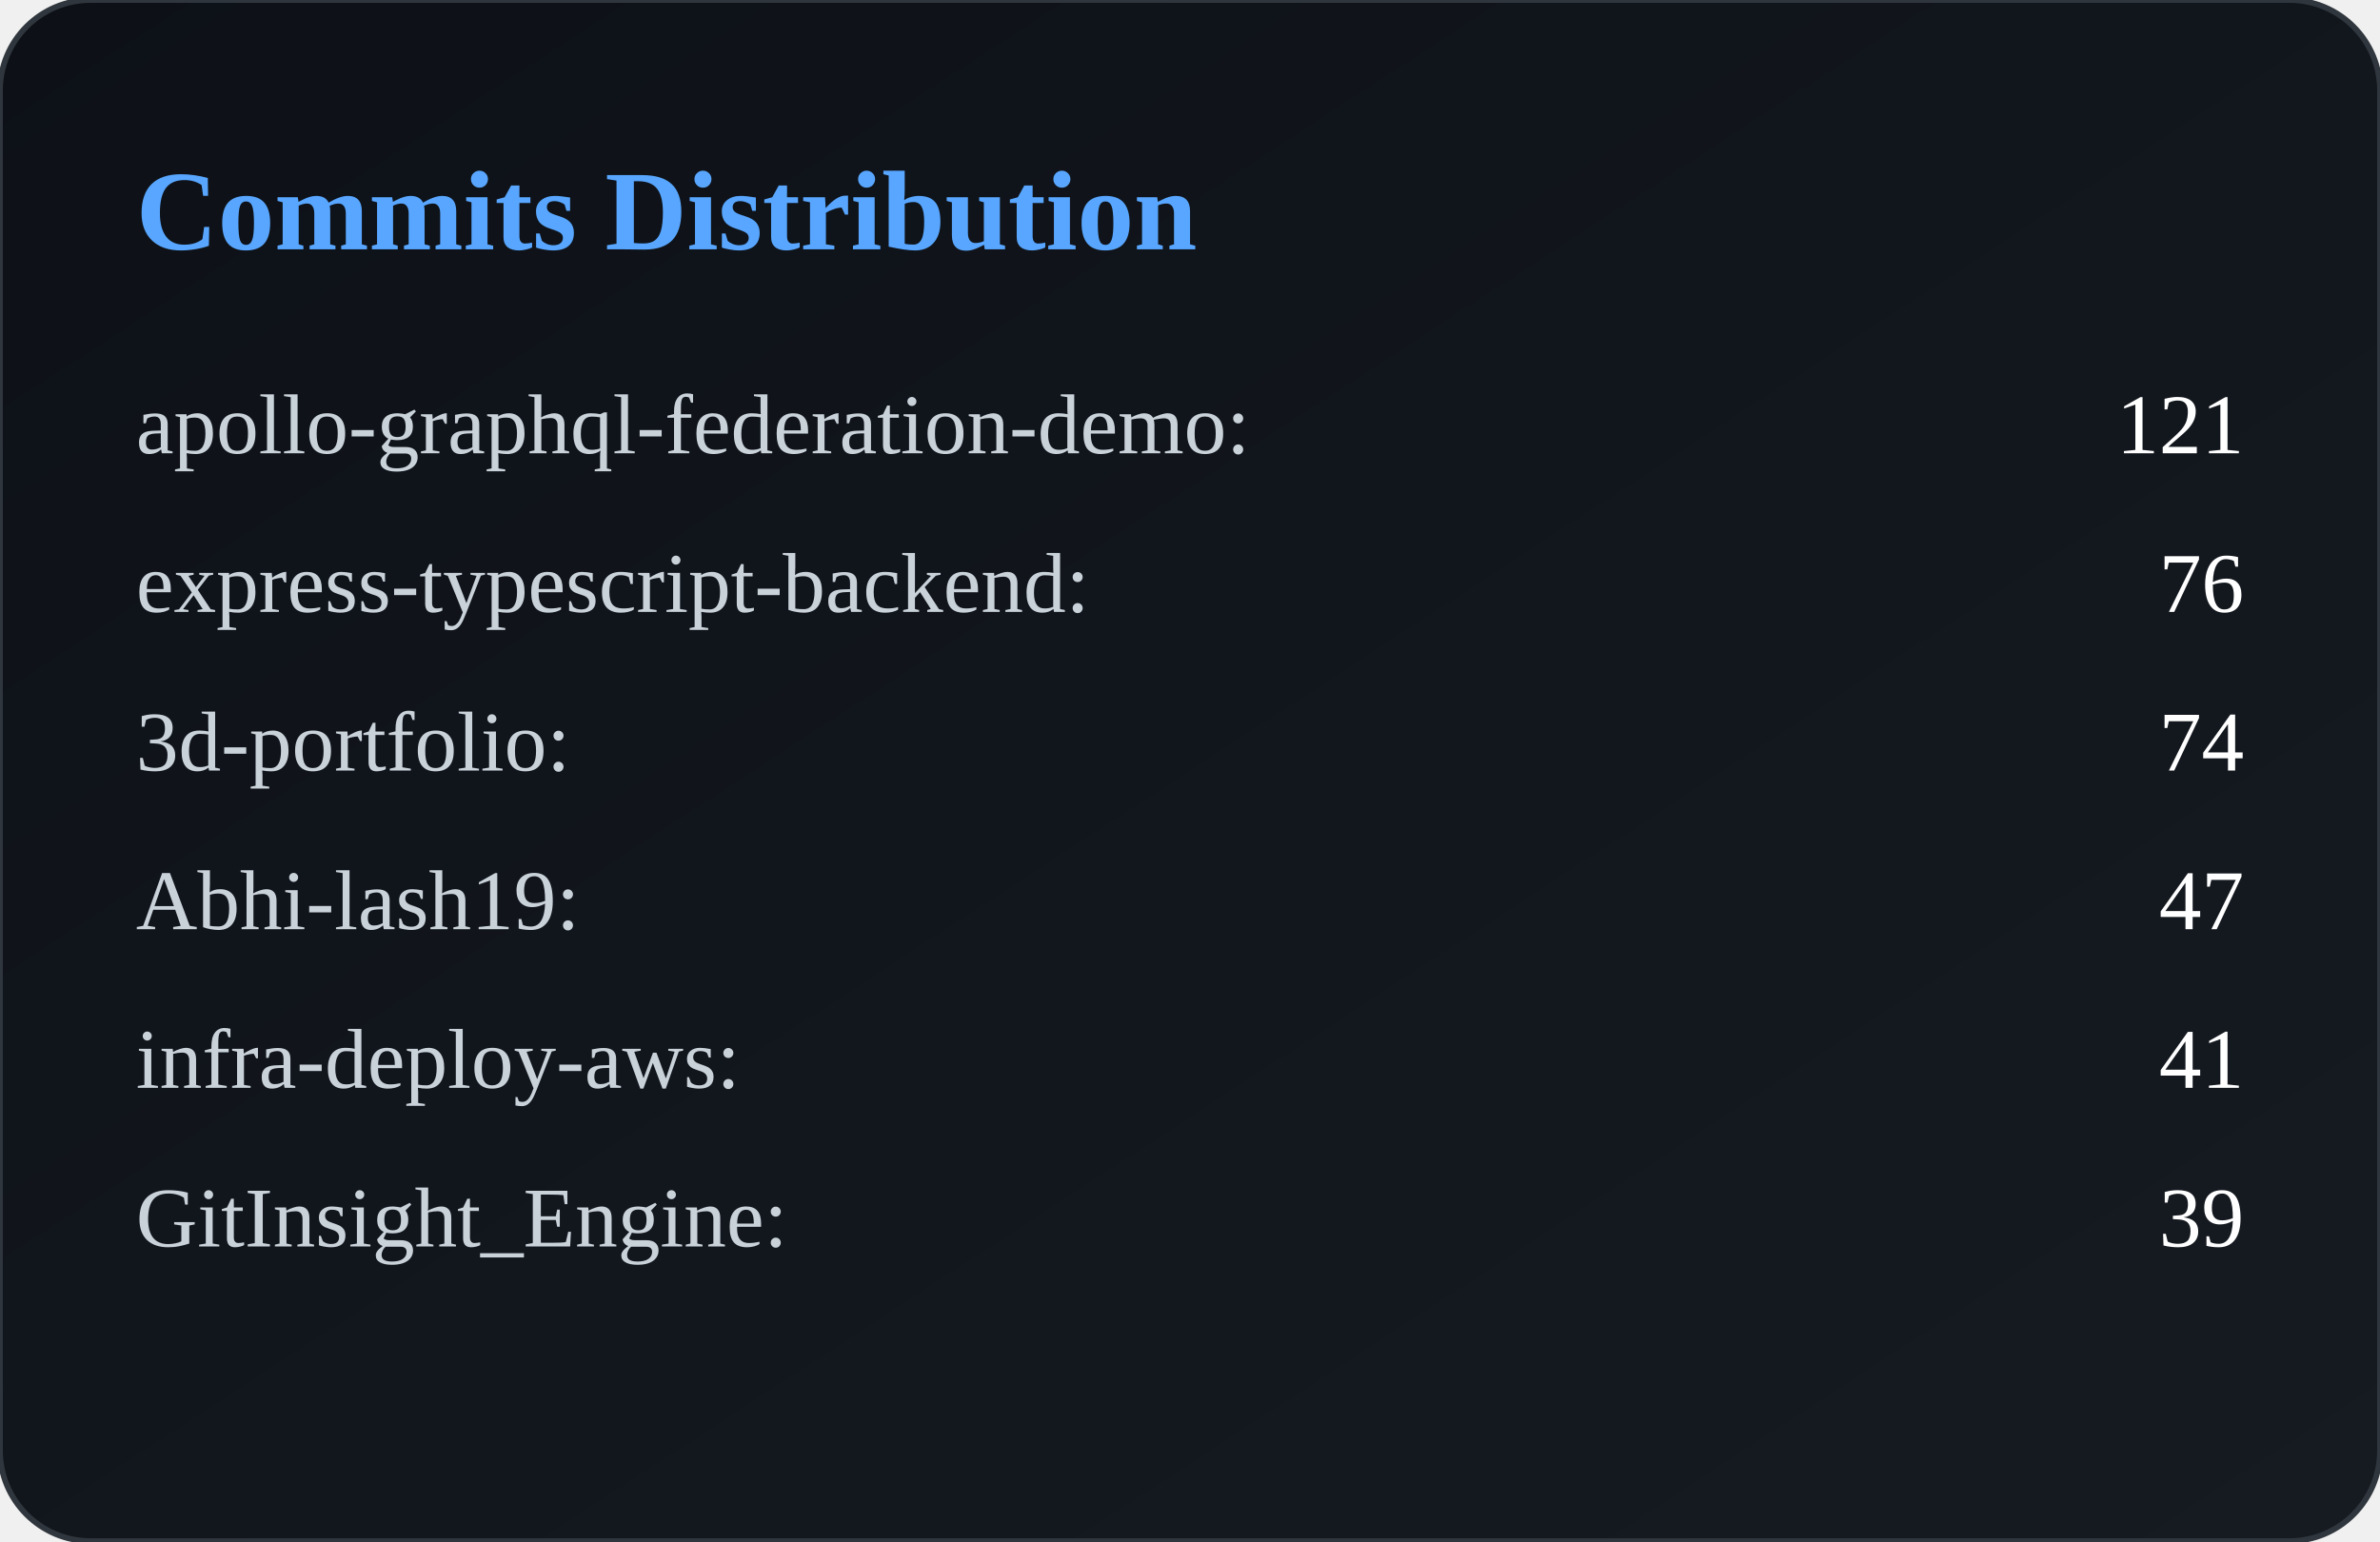
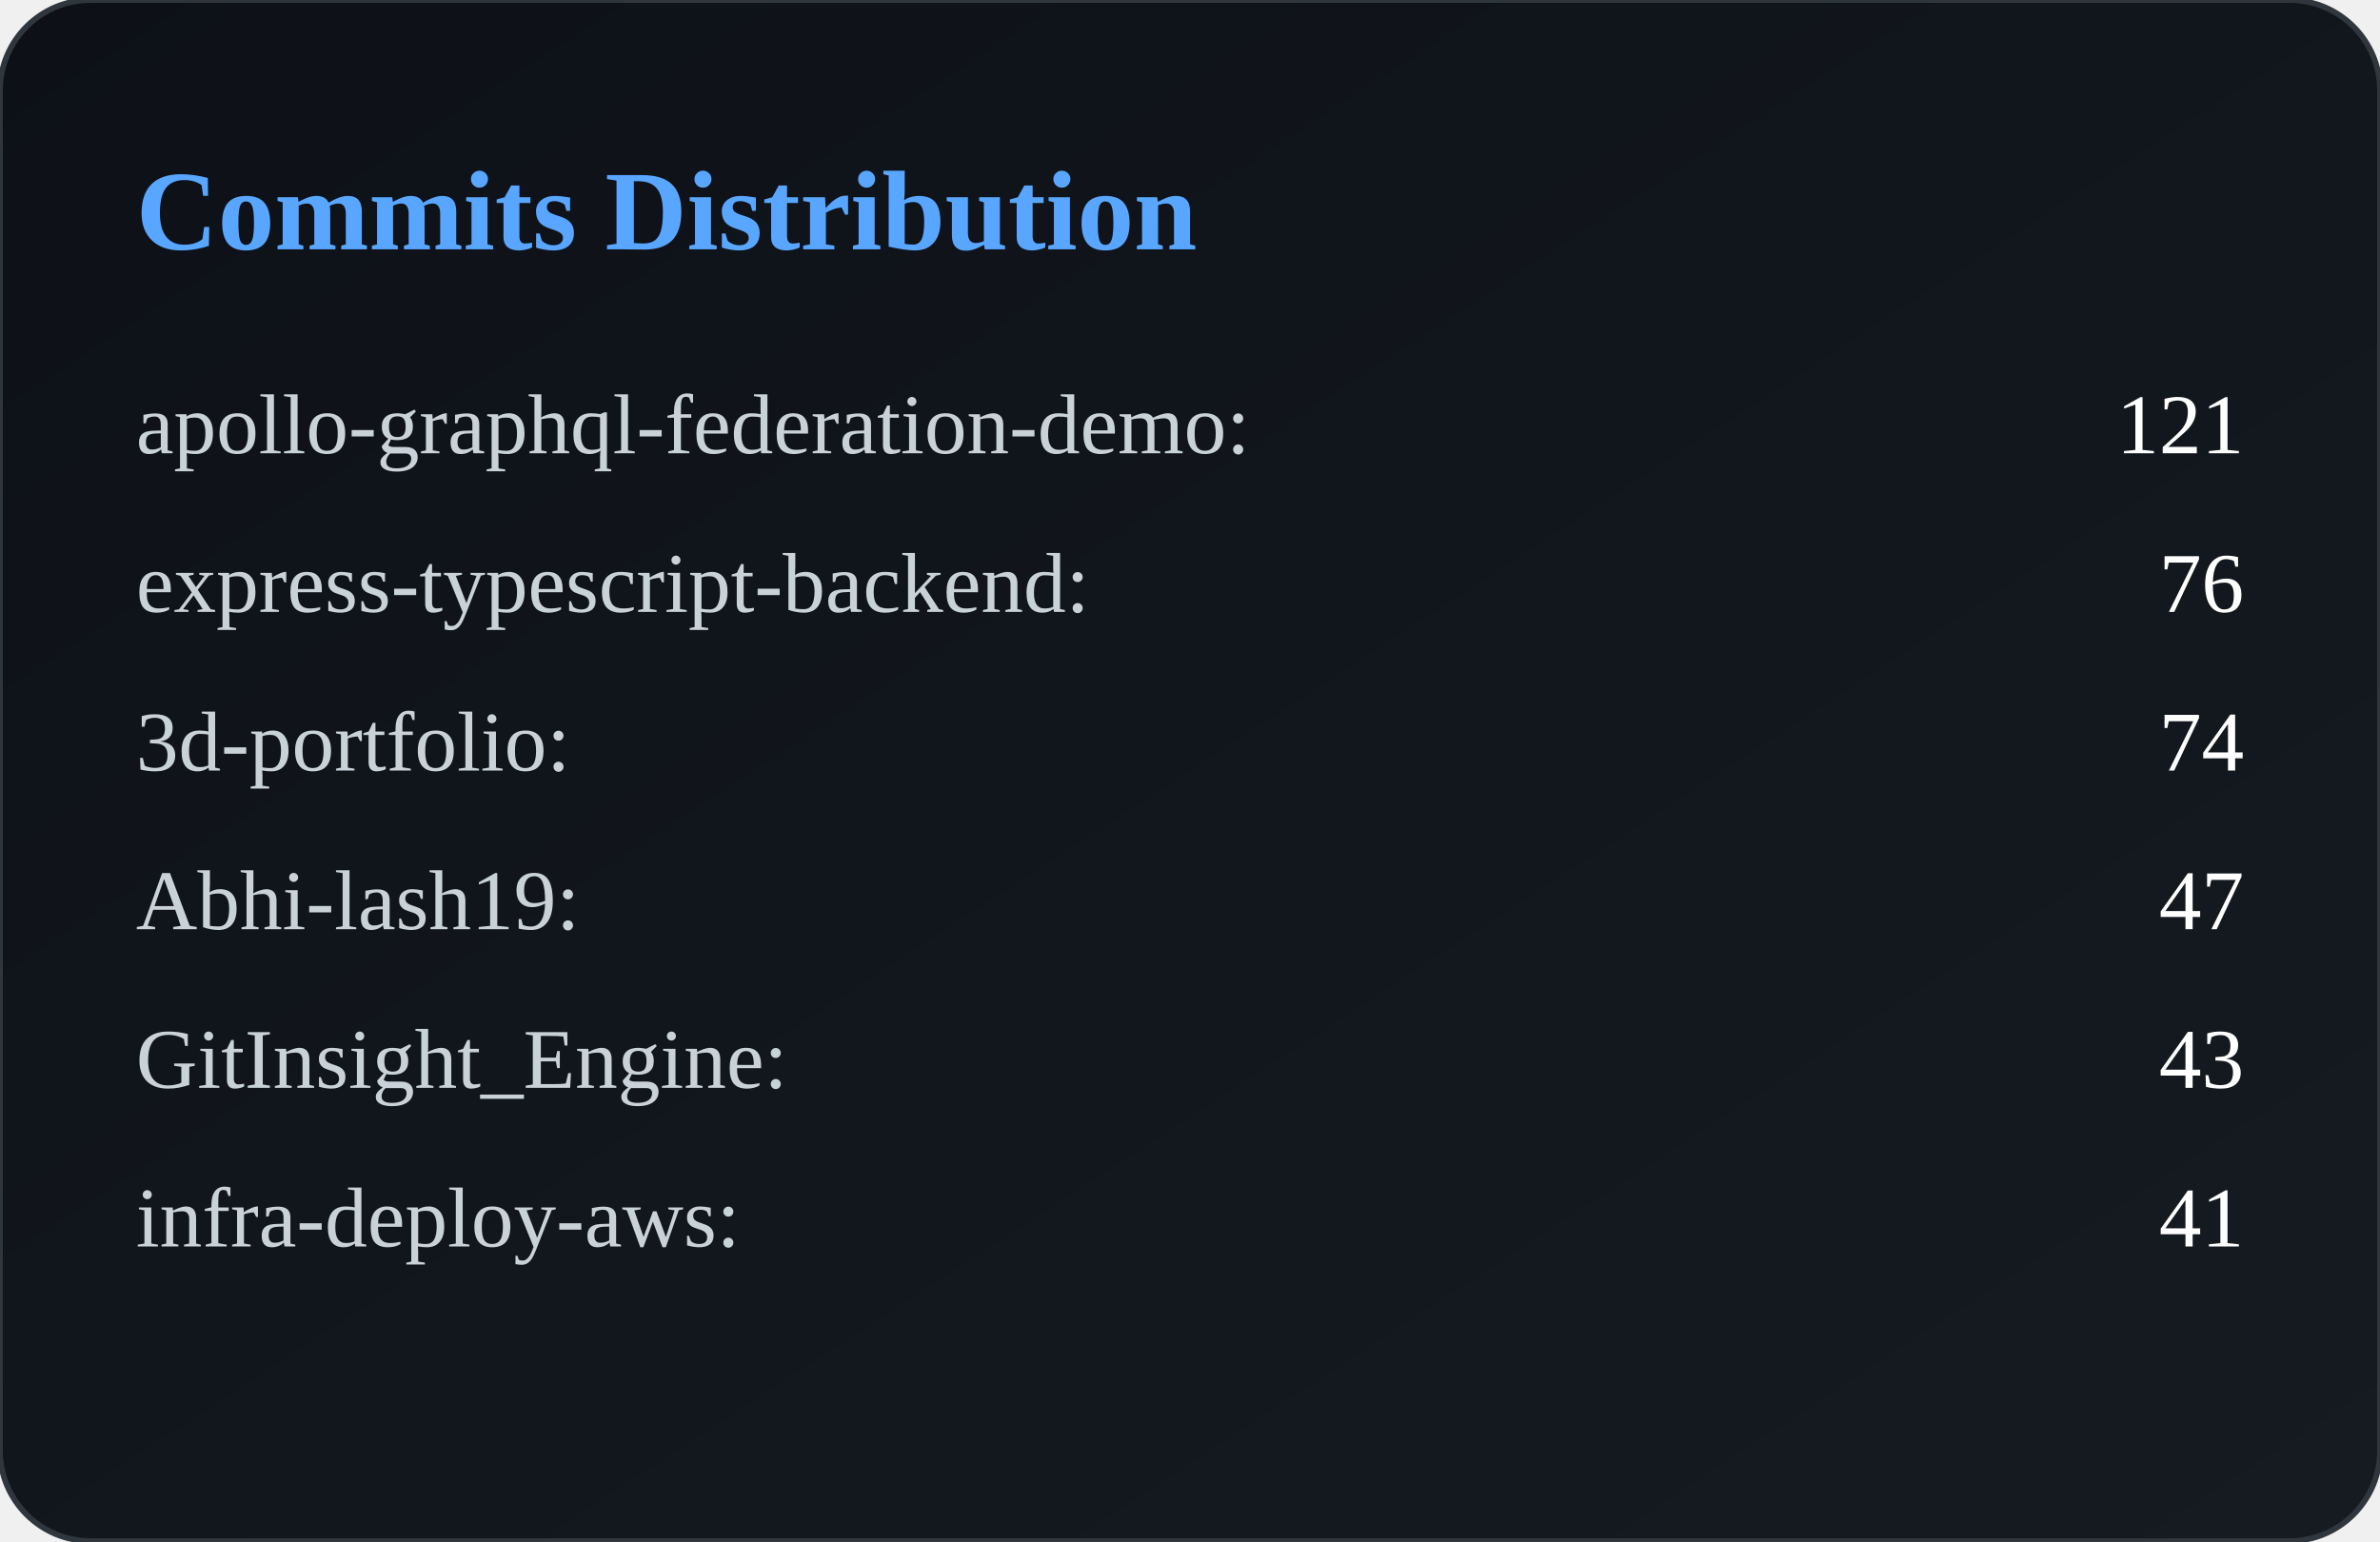
<svg xmlns="http://www.w3.org/2000/svg" width="420" height="272" viewBox="0 0 420 272">
  <defs>
    <linearGradient id="bg" x1="0" y1="0" x2="1" y2="1">
      <stop offset="0%" stop-color="#0d1117" />
      <stop offset="100%" stop-color="#161b22" />
    </linearGradient>
  </defs>
  <rect width="100%" height="100%" rx="16" fill="url(#bg)" stroke="#30363d" />
  <text x="24" y="44" fill="#58a6ff" font-size="20" font-weight="600">
        Commits Distribution
    </text>
  <text x="24" y="80" fill="#c9d1d9" font-size="15">
            apollo-graphql-federation-demo:
        </text>
  <text x="396" y="80" fill="#ffffff" font-size="15" text-anchor="end">
            121
        </text>
  <text x="24" y="108" fill="#c9d1d9" font-size="15">
            express-typescript-backend:
        </text>
  <text x="396" y="108" fill="#ffffff" font-size="15" text-anchor="end">
            76
        </text>
  <text x="24" y="136" fill="#c9d1d9" font-size="15">
            3d-portfolio:
        </text>
  <text x="396" y="136" fill="#ffffff" font-size="15" text-anchor="end">
            74
        </text>
  <text x="24" y="164" fill="#c9d1d9" font-size="15">
            Abhi-lash19:
        </text>
  <text x="396" y="164" fill="#ffffff" font-size="15" text-anchor="end">
            47
        </text>
  <text x="24" y="192" fill="#c9d1d9" font-size="15">
+             GitInsight_Engine:
+         </text>
+   <text x="396" y="192" fill="#ffffff" font-size="15" text-anchor="end">
+             43
+         </text>
+   <text x="24" y="220" fill="#c9d1d9" font-size="15">
            infra-deploy-aws:
        </text>
-   <text x="396" y="192" fill="#ffffff" font-size="15" text-anchor="end">
+   <text x="396" y="220" fill="#ffffff" font-size="15" text-anchor="end">
            41
        </text>
-   <text x="24" y="220" fill="#c9d1d9" font-size="15">
-             GitInsight_Engine:
-         </text>
-   <text x="396" y="220" fill="#ffffff" font-size="15" text-anchor="end">
-             39
-         </text>
</svg>
